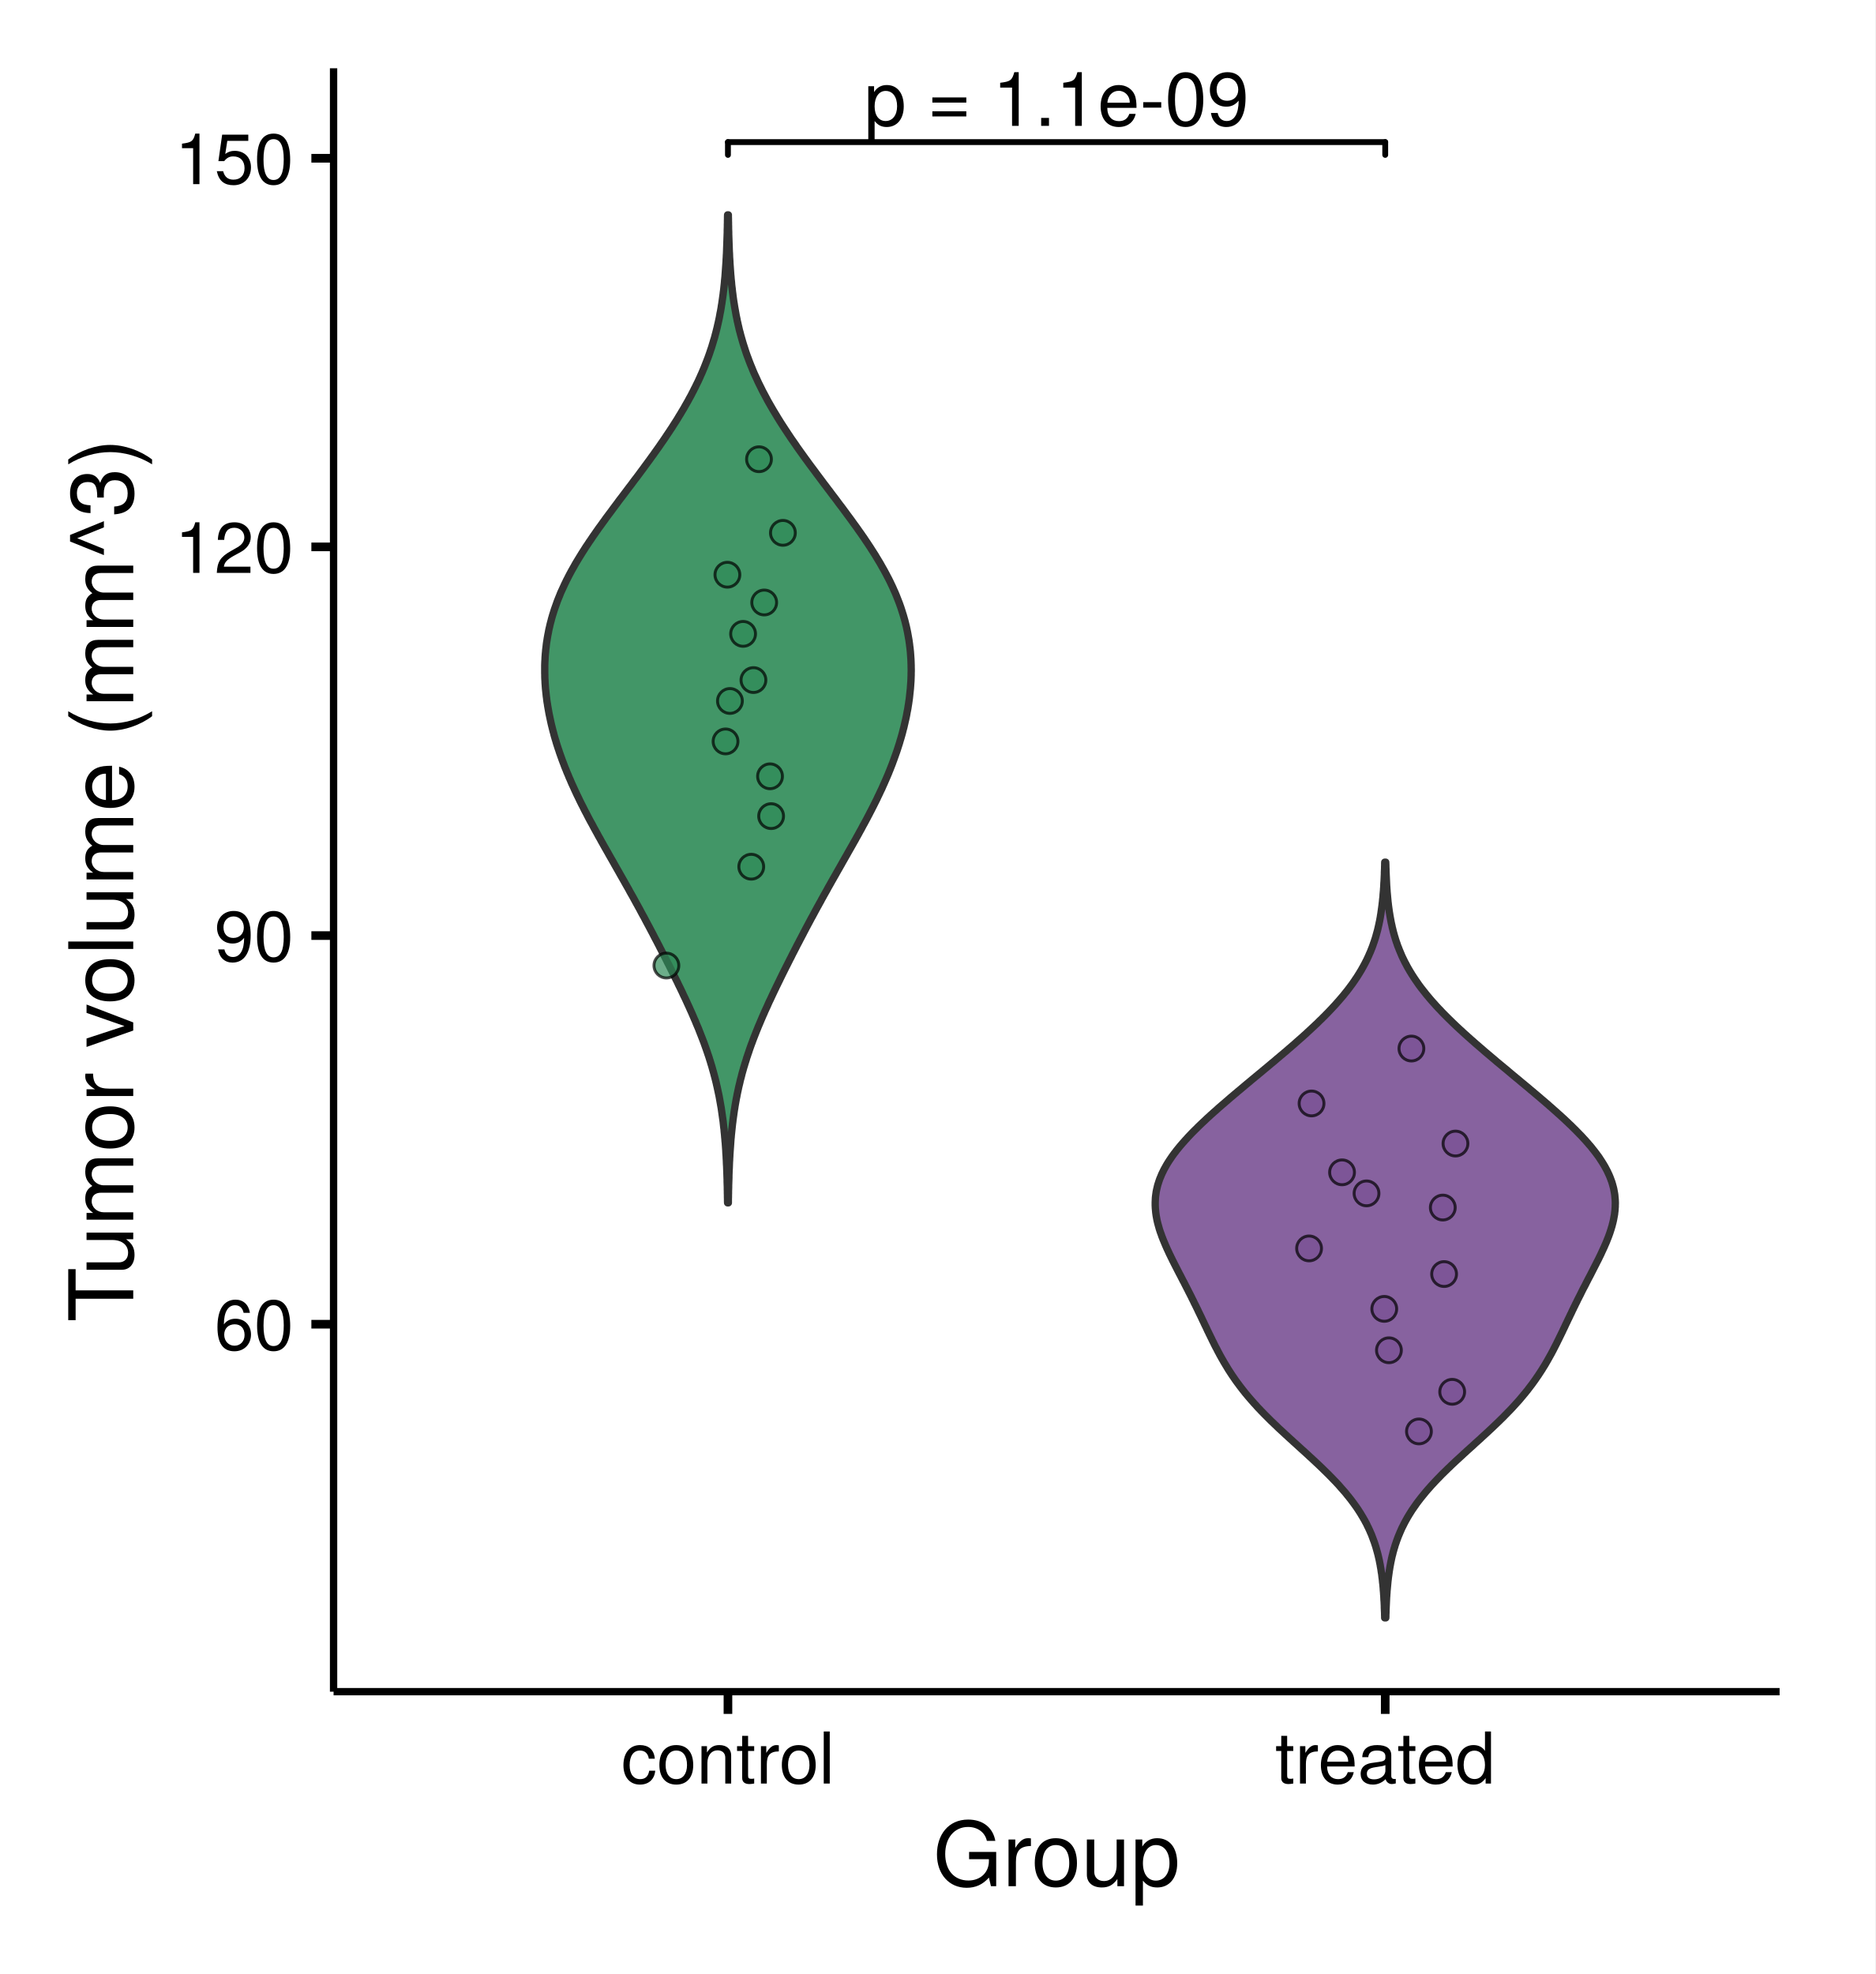
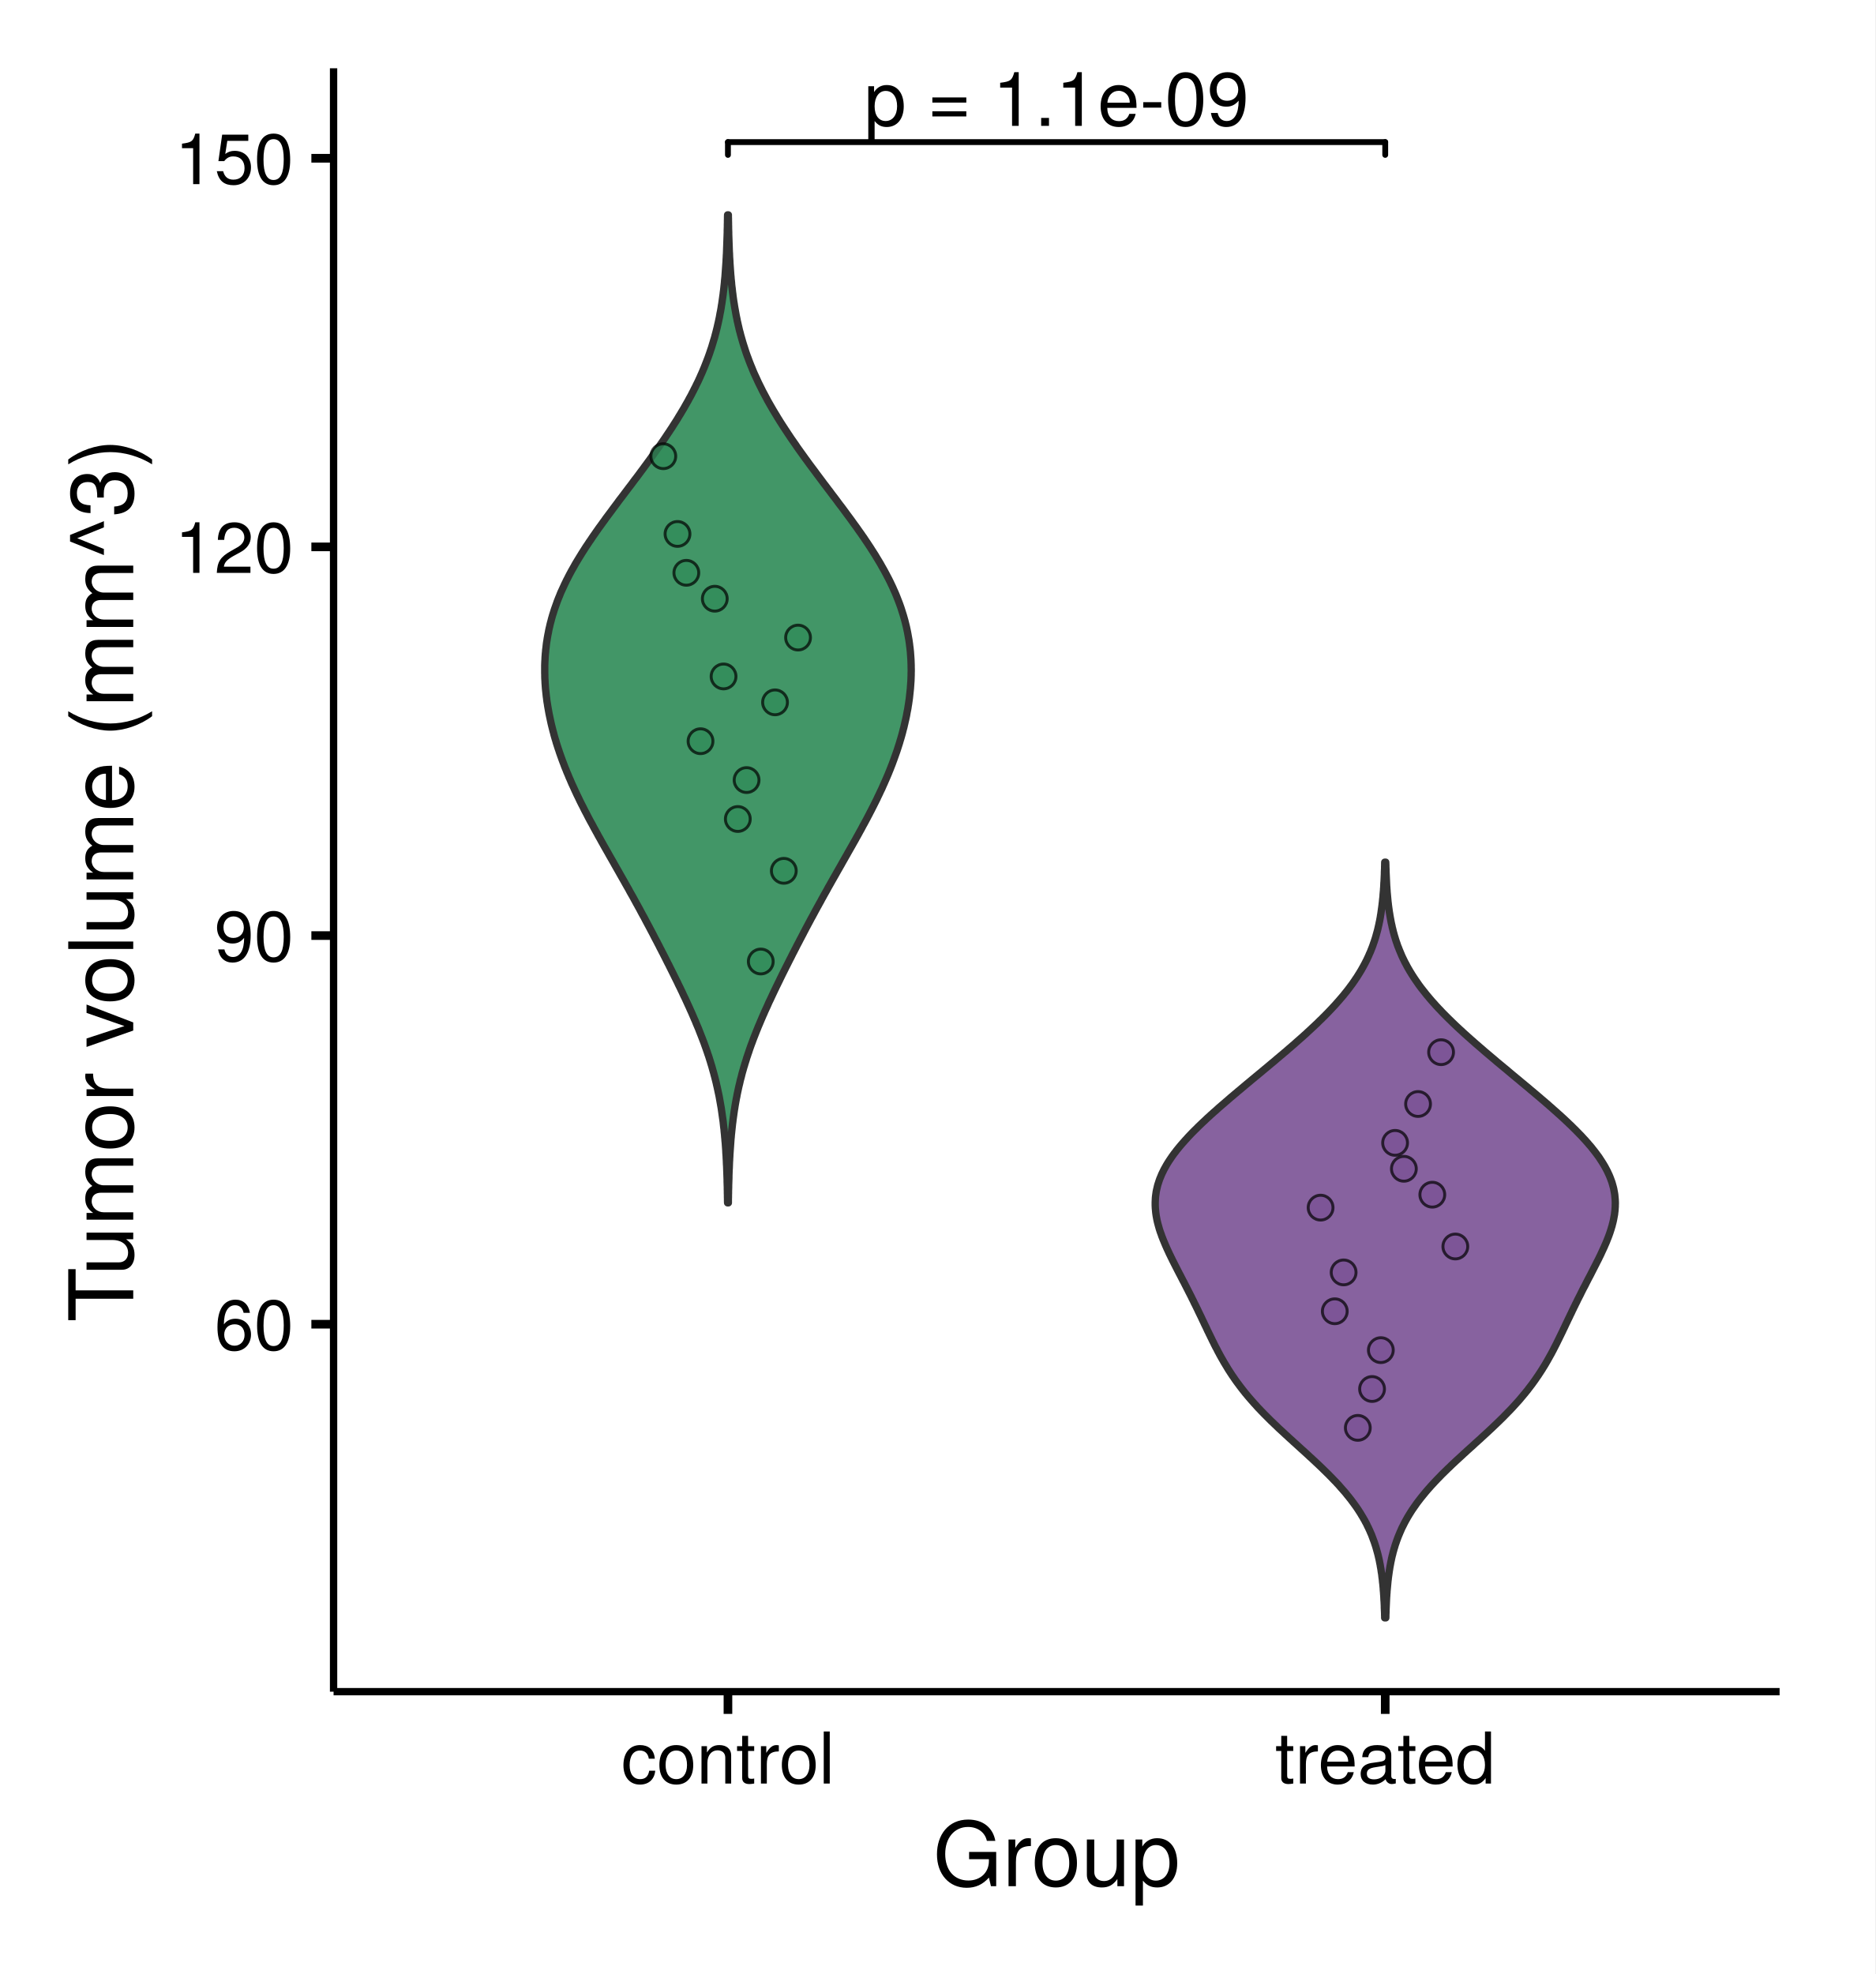
<svg xmlns="http://www.w3.org/2000/svg" class="svglite" width="273.60pt" height="288.00pt" viewBox="0 0 273.60 288.00">
  <defs>
    <style type="text/css">
    .svglite line, .svglite polyline, .svglite polygon, .svglite path, .svglite rect, .svglite circle {
      fill: none;
      stroke: #000000;
      stroke-linecap: round;
      stroke-linejoin: round;
      stroke-miterlimit: 10.00;
    }
    .svglite text {
      white-space: pre;
    }
  </style>
  </defs>
  <rect width="100%" height="100%" style="stroke: none; fill: #FFFFFF;" />
  <defs>
    <clipPath id="cpMC4wMHwyNzMuNjB8MC4wMHwyODguMDA=">
      <rect x="0.00" y="0.00" width="273.60" height="288.00" />
    </clipPath>
  </defs>
  <g clip-path="url(#cpMC4wMHwyNzMuNjB8MC4wMHwyODguMDA=)">
    <rect x="0.00" y="0.00" width="273.60" height="288.00" style="stroke-width: 1.26; stroke: #FFFFFF; fill: #FFFFFF;" />
  </g>
  <defs>
    <clipPath id="cpNDguNjd8MjU5LjY1fDkuOTZ8MjQ2Ljgx">
      <rect x="48.67" y="9.96" width="210.98" height="236.85" />
    </clipPath>
  </defs>
  <g clip-path="url(#cpNDguNjd8MjU5LjY1fDkuOTZ8MjQ2Ljgx)">
    <rect x="48.67" y="9.96" width="210.98" height="236.85" style="stroke-width: 1.26; stroke: none; fill: #FFFFFF;" />
    <polygon points="106.16,175.49 106.15,175.21 106.15,174.93 106.14,174.64 106.14,174.36 106.13,174.08 106.13,173.80 106.12,173.52 106.12,173.23 106.11,172.95 106.10,172.67 106.09,172.39 106.09,172.11 106.08,171.82 106.07,171.54 106.06,171.26 106.05,170.98 106.04,170.70 106.03,170.41 106.02,170.13 106.00,169.85 105.99,169.57 105.98,169.28 105.96,169.00 105.95,168.72 105.93,168.44 105.91,168.16 105.90,167.87 105.88,167.59 105.86,167.31 105.84,167.03 105.82,166.75 105.79,166.46 105.77,166.18 105.74,165.90 105.72,165.62 105.69,165.34 105.66,165.05 105.64,164.77 105.60,164.49 105.57,164.21 105.54,163.93 105.51,163.64 105.47,163.36 105.43,163.08 105.39,162.80 105.35,162.51 105.31,162.23 105.27,161.95 105.23,161.67 105.18,161.39 105.13,161.10 105.08,160.82 105.03,160.54 104.98,160.26 104.93,159.98 104.87,159.69 104.81,159.41 104.75,159.13 104.69,158.85 104.63,158.57 104.56,158.28 104.50,158.00 104.43,157.72 104.36,157.44 104.29,157.16 104.21,156.87 104.14,156.59 104.06,156.31 103.98,156.03 103.90,155.74 103.82,155.46 103.73,155.18 103.65,154.90 103.56,154.62 103.47,154.33 103.38,154.05 103.28,153.77 103.19,153.49 103.09,153.21 102.99,152.92 102.89,152.64 102.79,152.36 102.69,152.08 102.58,151.80 102.47,151.51 102.36,151.23 102.25,150.95 102.14,150.67 102.03,150.39 101.92,150.10 101.80,149.82 101.68,149.54 101.56,149.26 101.45,148.97 101.32,148.69 101.20,148.41 101.08,148.13 100.96,147.85 100.83,147.56 100.70,147.28 100.58,147.00 100.45,146.72 100.32,146.44 100.19,146.15 100.06,145.87 99.93,145.59 99.79,145.31 99.66,145.03 99.53,144.74 99.39,144.46 99.26,144.18 99.12,143.90 98.98,143.62 98.85,143.33 98.71,143.05 98.57,142.77 98.43,142.49 98.29,142.20 98.15,141.92 98.01,141.64 97.87,141.36 97.73,141.08 97.59,140.79 97.44,140.51 97.30,140.23 97.16,139.95 97.02,139.67 96.87,139.38 96.73,139.10 96.58,138.82 96.44,138.54 96.29,138.26 96.15,137.97 96.00,137.69 95.86,137.41 95.71,137.13 95.56,136.85 95.41,136.56 95.27,136.28 95.12,136.00 94.97,135.72 94.82,135.43 94.67,135.15 94.52,134.87 94.37,134.59 94.22,134.31 94.07,134.02 93.92,133.74 93.76,133.46 93.61,133.18 93.46,132.90 93.31,132.61 93.15,132.33 93.00,132.05 92.84,131.77 92.69,131.49 92.53,131.20 92.38,130.92 92.22,130.64 92.06,130.36 91.90,130.08 91.75,129.79 91.59,129.51 91.43,129.23 91.27,128.95 91.11,128.66 90.95,128.38 90.79,128.10 90.63,127.82 90.47,127.54 90.31,127.25 90.15,126.97 89.99,126.69 89.83,126.41 89.67,126.13 89.51,125.84 89.35,125.56 89.19,125.28 89.03,125.00 88.87,124.72 88.71,124.43 88.55,124.15 88.39,123.87 88.23,123.59 88.07,123.31 87.91,123.02 87.75,122.74 87.60,122.46 87.44,122.18 87.28,121.90 87.13,121.61 86.97,121.33 86.82,121.05 86.66,120.77 86.51,120.48 86.36,120.20 86.20,119.92 86.05,119.64 85.90,119.36 85.75,119.07 85.61,118.79 85.46,118.51 85.31,118.23 85.17,117.95 85.03,117.66 84.88,117.38 84.74,117.10 84.60,116.82 84.47,116.54 84.33,116.25 84.19,115.97 84.06,115.69 83.93,115.41 83.80,115.13 83.67,114.84 83.54,114.56 83.41,114.28 83.29,114.00 83.17,113.71 83.04,113.43 82.93,113.15 82.81,112.87 82.69,112.59 82.58,112.30 82.46,112.02 82.35,111.74 82.25,111.46 82.14,111.18 82.03,110.89 81.93,110.61 81.83,110.33 81.73,110.05 81.63,109.77 81.54,109.48 81.44,109.20 81.35,108.92 81.26,108.64 81.17,108.36 81.09,108.07 81.00,107.79 80.92,107.51 80.84,107.23 80.77,106.94 80.69,106.66 80.62,106.38 80.55,106.10 80.48,105.82 80.41,105.53 80.35,105.25 80.29,104.97 80.23,104.69 80.17,104.41 80.11,104.12 80.06,103.84 80.01,103.56 79.96,103.28 79.91,103.00 79.87,102.71 79.82,102.43 79.78,102.15 79.75,101.87 79.71,101.59 79.68,101.30 79.65,101.02 79.62,100.74 79.59,100.46 79.57,100.17 79.55,99.89 79.53,99.61 79.52,99.33 79.50,99.05 79.49,98.76 79.49,98.48 79.48,98.20 79.48,97.92 79.48,97.64 79.48,97.35 79.48,97.07 79.49,96.79 79.50,96.51 79.52,96.23 79.53,95.94 79.55,95.66 79.57,95.38 79.60,95.10 79.62,94.82 79.66,94.53 79.69,94.25 79.72,93.97 79.76,93.69 79.81,93.40 79.85,93.12 79.90,92.84 79.95,92.56 80.01,92.28 80.06,91.99 80.12,91.71 80.19,91.43 80.25,91.15 80.32,90.87 80.40,90.58 80.47,90.30 80.55,90.02 80.63,89.74 80.72,89.46 80.81,89.17 80.90,88.89 81.00,88.61 81.10,88.33 81.20,88.05 81.30,87.76 81.41,87.48 81.52,87.20 81.64,86.92 81.75,86.63 81.87,86.35 82.00,86.07 82.13,85.79 82.26,85.51 82.39,85.22 82.53,84.94 82.66,84.66 82.81,84.38 82.95,84.10 83.10,83.81 83.25,83.53 83.40,83.25 83.56,82.97 83.72,82.69 83.88,82.40 84.04,82.12 84.21,81.84 84.38,81.56 84.55,81.28 84.73,80.99 84.90,80.71 85.08,80.43 85.26,80.15 85.44,79.86 85.63,79.58 85.82,79.30 86.00,79.02 86.20,78.74 86.39,78.45 86.58,78.17 86.78,77.89 86.97,77.61 87.17,77.33 87.37,77.04 87.58,76.76 87.78,76.48 87.98,76.20 88.19,75.92 88.39,75.63 88.60,75.35 88.81,75.07 89.02,74.79 89.23,74.51 89.44,74.22 89.65,73.94 89.86,73.66 90.07,73.38 90.28,73.09 90.49,72.81 90.71,72.53 90.92,72.25 91.13,71.97 91.35,71.68 91.56,71.40 91.77,71.12 91.99,70.84 92.20,70.56 92.41,70.27 92.62,69.99 92.84,69.71 93.05,69.43 93.26,69.15 93.47,68.86 93.68,68.58 93.89,68.30 94.09,68.02 94.30,67.74 94.51,67.45 94.72,67.17 94.92,66.89 95.12,66.61 95.33,66.33 95.53,66.04 95.73,65.76 95.93,65.48 96.13,65.20 96.33,64.91 96.52,64.63 96.72,64.35 96.91,64.07 97.10,63.79 97.29,63.50 97.48,63.22 97.67,62.94 97.85,62.66 98.04,62.38 98.22,62.09 98.40,61.81 98.58,61.53 98.76,61.25 98.93,60.97 99.10,60.68 99.28,60.40 99.44,60.12 99.61,59.84 99.78,59.56 99.94,59.27 100.10,58.99 100.26,58.71 100.42,58.43 100.57,58.14 100.73,57.86 100.88,57.58 101.02,57.30 101.17,57.02 101.31,56.73 101.46,56.45 101.59,56.17 101.73,55.89 101.87,55.61 102.00,55.32 102.13,55.04 102.25,54.76 102.38,54.48 102.50,54.20 102.62,53.91 102.74,53.63 102.85,53.35 102.96,53.07 103.07,52.79 103.18,52.50 103.29,52.22 103.39,51.94 103.49,51.66 103.59,51.37 103.68,51.09 103.78,50.81 103.87,50.53 103.95,50.25 104.04,49.96 104.12,49.68 104.21,49.40 104.29,49.12 104.36,48.84 104.44,48.55 104.51,48.27 104.58,47.99 104.65,47.71 104.71,47.43 104.78,47.14 104.84,46.86 104.90,46.58 104.96,46.30 105.01,46.02 105.06,45.73 105.12,45.45 105.17,45.17 105.22,44.89 105.26,44.60 105.31,44.32 105.35,44.04 105.39,43.76 105.43,43.48 105.47,43.19 105.51,42.91 105.54,42.63 105.58,42.35 105.61,42.07 105.64,41.78 105.67,41.50 105.70,41.22 105.72,40.94 105.75,40.66 105.78,40.37 105.80,40.09 105.82,39.81 105.84,39.53 105.86,39.25 105.88,38.96 105.90,38.68 105.92,38.40 105.94,38.12 105.95,37.83 105.97,37.55 105.98,37.27 106.00,36.99 106.01,36.71 106.02,36.42 106.03,36.14 106.04,35.86 106.05,35.58 106.06,35.30 106.07,35.01 106.08,34.73 106.09,34.45 106.10,34.17 106.11,33.89 106.11,33.60 106.12,33.32 106.13,33.04 106.13,32.76 106.14,32.48 106.14,32.19 106.15,31.91 106.15,31.63 106.16,31.35 106.27,31.35 106.27,31.63 106.28,31.91 106.28,32.19 106.29,32.48 106.29,32.76 106.30,33.04 106.30,33.32 106.31,33.60 106.32,33.89 106.32,34.17 106.33,34.45 106.34,34.73 106.35,35.01 106.36,35.30 106.37,35.58 106.38,35.86 106.39,36.14 106.40,36.42 106.41,36.71 106.43,36.99 106.44,37.27 106.45,37.55 106.47,37.83 106.49,38.12 106.50,38.40 106.52,38.68 106.54,38.96 106.56,39.25 106.58,39.53 106.60,39.81 106.62,40.09 106.65,40.37 106.67,40.66 106.70,40.94 106.73,41.22 106.75,41.50 106.78,41.78 106.82,42.07 106.85,42.35 106.88,42.63 106.92,42.91 106.95,43.19 106.99,43.48 107.03,43.76 107.07,44.04 107.12,44.32 107.16,44.60 107.21,44.89 107.26,45.17 107.31,45.45 107.36,45.73 107.41,46.02 107.47,46.30 107.53,46.58 107.58,46.86 107.65,47.14 107.71,47.43 107.78,47.71 107.84,47.99 107.91,48.27 107.99,48.55 108.06,48.84 108.14,49.12 108.22,49.40 108.30,49.68 108.38,49.96 108.47,50.25 108.56,50.53 108.65,50.81 108.74,51.09 108.83,51.37 108.93,51.66 109.03,51.94 109.14,52.22 109.24,52.50 109.35,52.79 109.46,53.07 109.57,53.35 109.69,53.63 109.80,53.91 109.92,54.20 110.04,54.48 110.17,54.76 110.30,55.04 110.43,55.32 110.56,55.61 110.69,55.89 110.83,56.17 110.97,56.45 111.11,56.73 111.25,57.02 111.40,57.30 111.55,57.58 111.70,57.86 111.85,58.14 112.00,58.43 112.16,58.71 112.32,58.99 112.48,59.27 112.65,59.56 112.81,59.84 112.98,60.12 113.15,60.40 113.32,60.68 113.49,60.97 113.67,61.25 113.84,61.53 114.02,61.81 114.20,62.09 114.39,62.38 114.57,62.66 114.76,62.94 114.94,63.22 115.13,63.50 115.32,63.79 115.51,64.07 115.71,64.35 115.90,64.63 116.10,64.91 116.29,65.20 116.49,65.48 116.69,65.76 116.89,66.04 117.10,66.33 117.30,66.61 117.50,66.89 117.71,67.17 117.91,67.45 118.12,67.74 118.33,68.02 118.54,68.30 118.75,68.58 118.96,68.86 119.17,69.15 119.38,69.43 119.59,69.71 119.80,69.99 120.01,70.27 120.22,70.56 120.44,70.84 120.65,71.12 120.86,71.40 121.08,71.68 121.29,71.97 121.50,72.25 121.72,72.53 121.93,72.81 122.14,73.09 122.35,73.38 122.56,73.66 122.78,73.94 122.99,74.22 123.20,74.51 123.41,74.79 123.61,75.07 123.82,75.35 124.03,75.63 124.24,75.92 124.44,76.20 124.64,76.48 124.85,76.76 125.05,77.04 125.25,77.33 125.45,77.61 125.65,77.89 125.84,78.17 126.04,78.45 126.23,78.74 126.42,79.02 126.61,79.30 126.79,79.58 126.98,79.86 127.16,80.15 127.34,80.43 127.52,80.71 127.70,80.99 127.87,81.28 128.04,81.56 128.21,81.84 128.38,82.12 128.54,82.40 128.70,82.69 128.86,82.97 129.02,83.25 129.17,83.53 129.32,83.81 129.47,84.10 129.62,84.38 129.76,84.66 129.90,84.94 130.03,85.22 130.17,85.51 130.30,85.79 130.42,86.07 130.55,86.35 130.67,86.63 130.79,86.92 130.90,87.20 131.01,87.48 131.12,87.76 131.23,88.05 131.33,88.33 131.43,88.61 131.52,88.89 131.61,89.17 131.70,89.46 131.79,89.74 131.87,90.02 131.95,90.30 132.03,90.58 132.10,90.87 132.17,91.15 132.24,91.43 132.30,91.71 132.36,91.99 132.42,92.28 132.47,92.56 132.52,92.84 132.57,93.12 132.62,93.40 132.66,93.69 132.70,93.97 132.73,94.25 132.77,94.53 132.80,94.82 132.83,95.10 132.85,95.38 132.87,95.66 132.89,95.94 132.91,96.23 132.92,96.51 132.93,96.79 132.94,97.07 132.94,97.35 132.95,97.64 132.95,97.92 132.94,98.20 132.94,98.48 132.93,98.76 132.92,99.05 132.91,99.33 132.89,99.61 132.87,99.89 132.85,100.17 132.83,100.46 132.80,100.74 132.77,101.02 132.74,101.30 132.71,101.59 132.68,101.87 132.64,102.15 132.60,102.43 132.56,102.71 132.51,103.00 132.47,103.28 132.42,103.56 132.36,103.84 132.31,104.12 132.26,104.41 132.20,104.69 132.14,104.97 132.07,105.25 132.01,105.53 131.94,105.82 131.88,106.10 131.80,106.38 131.73,106.66 131.66,106.94 131.58,107.23 131.50,107.51 131.42,107.79 131.33,108.07 131.25,108.36 131.16,108.64 131.07,108.92 130.98,109.20 130.89,109.48 130.79,109.77 130.69,110.05 130.59,110.33 130.49,110.61 130.39,110.89 130.28,111.18 130.18,111.46 130.07,111.74 129.96,112.02 129.85,112.30 129.73,112.59 129.62,112.87 129.50,113.15 129.38,113.43 129.26,113.71 129.13,114.00 129.01,114.28 128.88,114.56 128.76,114.84 128.63,115.13 128.49,115.41 128.36,115.69 128.23,115.97 128.09,116.25 127.96,116.54 127.82,116.82 127.68,117.10 127.54,117.38 127.40,117.66 127.25,117.95 127.11,118.23 126.96,118.51 126.82,118.79 126.67,119.07 126.52,119.36 126.37,119.64 126.22,119.92 126.07,120.20 125.91,120.48 125.76,120.77 125.61,121.05 125.45,121.33 125.30,121.61 125.14,121.90 124.98,122.18 124.83,122.46 124.67,122.74 124.51,123.02 124.35,123.31 124.19,123.59 124.03,123.87 123.87,124.15 123.71,124.43 123.55,124.72 123.39,125.00 123.23,125.28 123.07,125.56 122.91,125.84 122.75,126.13 122.59,126.41 122.43,126.69 122.27,126.97 122.11,127.25 121.95,127.54 121.79,127.82 121.63,128.10 121.47,128.38 121.31,128.66 121.15,128.95 120.99,129.23 120.83,129.51 120.68,129.79 120.52,130.08 120.36,130.36 120.20,130.64 120.05,130.92 119.89,131.20 119.74,131.49 119.58,131.77 119.43,132.05 119.27,132.33 119.12,132.61 118.96,132.90 118.81,133.18 118.66,133.46 118.51,133.74 118.35,134.02 118.20,134.31 118.05,134.59 117.90,134.87 117.75,135.15 117.60,135.43 117.45,135.72 117.30,136.00 117.16,136.28 117.01,136.56 116.86,136.85 116.71,137.13 116.57,137.41 116.42,137.69 116.27,137.97 116.13,138.26 115.98,138.54 115.84,138.82 115.69,139.10 115.55,139.38 115.41,139.67 115.26,139.95 115.12,140.23 114.98,140.51 114.84,140.79 114.69,141.08 114.55,141.36 114.41,141.64 114.27,141.92 114.13,142.20 113.99,142.49 113.85,142.77 113.72,143.05 113.58,143.33 113.44,143.62 113.30,143.90 113.17,144.18 113.03,144.46 112.90,144.74 112.76,145.03 112.63,145.31 112.50,145.59 112.37,145.87 112.23,146.15 112.10,146.44 111.98,146.72 111.85,147.00 111.72,147.28 111.59,147.56 111.47,147.85 111.34,148.13 111.22,148.41 111.10,148.69 110.98,148.97 110.86,149.26 110.74,149.54 110.62,149.82 110.51,150.10 110.39,150.39 110.28,150.67 110.17,150.95 110.06,151.23 109.95,151.51 109.84,151.80 109.74,152.08 109.63,152.36 109.53,152.64 109.43,152.92 109.33,153.21 109.24,153.49 109.14,153.77 109.05,154.05 108.95,154.33 108.87,154.62 108.78,154.90 108.69,155.18 108.61,155.46 108.52,155.74 108.44,156.03 108.36,156.31 108.28,156.59 108.21,156.87 108.14,157.16 108.06,157.44 107.99,157.72 107.93,158.00 107.86,158.28 107.79,158.57 107.73,158.85 107.67,159.13 107.61,159.41 107.55,159.69 107.50,159.98 107.44,160.26 107.39,160.54 107.34,160.82 107.29,161.10 107.24,161.39 107.20,161.67 107.15,161.95 107.11,162.23 107.07,162.51 107.03,162.80 106.99,163.08 106.95,163.36 106.92,163.64 106.88,163.93 106.85,164.21 106.82,164.49 106.79,164.77 106.76,165.05 106.73,165.34 106.70,165.62 106.68,165.90 106.65,166.18 106.63,166.46 106.61,166.75 106.59,167.03 106.57,167.31 106.55,167.59 106.53,167.87 106.51,168.16 106.49,168.44 106.48,168.72 106.46,169.00 106.45,169.28 106.43,169.57 106.42,169.85 106.41,170.13 106.40,170.41 106.38,170.70 106.37,170.98 106.36,171.26 106.35,171.54 106.35,171.82 106.34,172.11 106.33,172.39 106.32,172.67 106.31,172.95 106.31,173.23 106.30,173.52 106.29,173.80 106.29,174.08 106.28,174.36 106.28,174.64 106.27,174.93 106.27,175.21 106.27,175.49 106.16,175.49 " style="stroke-width: 1.07; stroke: #333333; stroke-linecap: butt; fill: #2E8B57; fill-opacity: 0.90;" />
    <polygon points="202.03,236.04 202.03,235.83 202.02,235.61 202.02,235.40 202.01,235.18 202.00,234.97 201.99,234.75 201.98,234.53 201.98,234.32 201.97,234.10 201.96,233.89 201.95,233.67 201.93,233.45 201.92,233.24 201.91,233.02 201.90,232.81 201.88,232.59 201.87,232.38 201.85,232.16 201.83,231.94 201.82,231.73 201.80,231.51 201.78,231.30 201.76,231.08 201.73,230.87 201.71,230.65 201.69,230.43 201.66,230.22 201.63,230.00 201.61,229.79 201.58,229.57 201.54,229.36 201.51,229.14 201.48,228.92 201.44,228.71 201.40,228.49 201.37,228.28 201.32,228.06 201.28,227.84 201.24,227.63 201.19,227.41 201.14,227.20 201.09,226.98 201.04,226.77 200.98,226.55 200.92,226.33 200.86,226.12 200.80,225.90 200.74,225.69 200.67,225.47 200.60,225.26 200.53,225.04 200.45,224.82 200.37,224.61 200.29,224.39 200.21,224.18 200.13,223.96 200.04,223.75 199.94,223.53 199.85,223.31 199.75,223.10 199.65,222.88 199.54,222.67 199.44,222.45 199.33,222.23 199.21,222.02 199.10,221.80 198.97,221.59 198.85,221.37 198.72,221.16 198.59,220.94 198.46,220.72 198.32,220.51 198.18,220.29 198.04,220.08 197.89,219.86 197.74,219.65 197.58,219.43 197.42,219.21 197.26,219.00 197.10,218.78 196.93,218.57 196.76,218.35 196.58,218.14 196.41,217.92 196.23,217.70 196.04,217.49 195.85,217.27 195.66,217.06 195.47,216.84 195.28,216.62 195.08,216.41 194.88,216.19 194.67,215.98 194.46,215.76 194.26,215.55 194.04,215.33 193.83,215.11 193.61,214.90 193.39,214.68 193.17,214.47 192.95,214.25 192.73,214.04 192.50,213.82 192.27,213.60 192.04,213.39 191.81,213.17 191.58,212.96 191.35,212.74 191.11,212.53 190.88,212.31 190.64,212.09 190.41,211.88 190.17,211.66 189.93,211.45 189.69,211.23 189.46,211.02 189.22,210.80 188.98,210.58 188.74,210.37 188.51,210.15 188.27,209.94 188.03,209.72 187.80,209.50 187.56,209.29 187.33,209.07 187.10,208.86 186.86,208.64 186.63,208.43 186.40,208.21 186.18,207.99 185.95,207.78 185.73,207.56 185.50,207.35 185.28,207.13 185.07,206.92 184.85,206.70 184.63,206.48 184.42,206.27 184.21,206.05 184.00,205.84 183.80,205.62 183.59,205.41 183.39,205.19 183.20,204.97 183.00,204.76 182.81,204.54 182.62,204.33 182.43,204.11 182.24,203.89 182.06,203.68 181.88,203.46 181.70,203.25 181.53,203.03 181.36,202.82 181.19,202.60 181.02,202.38 180.86,202.17 180.70,201.95 180.54,201.74 180.38,201.52 180.23,201.31 180.08,201.09 179.93,200.87 179.78,200.66 179.64,200.44 179.50,200.23 179.36,200.01 179.22,199.80 179.09,199.58 178.96,199.36 178.83,199.15 178.70,198.93 178.57,198.72 178.45,198.50 178.32,198.28 178.20,198.07 178.08,197.85 177.96,197.64 177.85,197.42 177.73,197.21 177.62,196.99 177.51,196.77 177.39,196.56 177.28,196.34 177.17,196.13 177.07,195.91 176.96,195.70 176.85,195.48 176.75,195.26 176.64,195.05 176.54,194.83 176.43,194.62 176.33,194.40 176.22,194.19 176.12,193.97 176.02,193.75 175.92,193.54 175.81,193.32 175.71,193.11 175.61,192.89 175.50,192.67 175.40,192.46 175.30,192.24 175.20,192.03 175.09,191.81 174.99,191.60 174.88,191.38 174.78,191.16 174.68,190.95 174.57,190.73 174.47,190.52 174.36,190.30 174.25,190.09 174.15,189.87 174.04,189.65 173.93,189.44 173.83,189.22 173.72,189.01 173.61,188.79 173.50,188.58 173.39,188.36 173.28,188.14 173.17,187.93 173.06,187.71 172.95,187.50 172.84,187.28 172.73,187.06 172.61,186.85 172.50,186.63 172.39,186.42 172.28,186.20 172.17,185.99 172.05,185.77 171.94,185.55 171.83,185.34 171.72,185.12 171.61,184.91 171.50,184.69 171.39,184.48 171.28,184.26 171.17,184.04 171.06,183.83 170.96,183.61 170.85,183.40 170.75,183.18 170.64,182.97 170.54,182.75 170.44,182.53 170.34,182.32 170.24,182.10 170.15,181.89 170.05,181.67 169.96,181.45 169.87,181.24 169.78,181.02 169.69,180.81 169.61,180.59 169.52,180.38 169.45,180.16 169.37,179.94 169.29,179.73 169.22,179.51 169.15,179.30 169.09,179.08 169.03,178.87 168.97,178.65 168.91,178.43 168.86,178.22 168.81,178.00 168.77,177.79 168.73,177.57 168.69,177.36 168.66,177.14 168.63,176.92 168.61,176.71 168.59,176.49 168.57,176.28 168.56,176.06 168.55,175.84 168.55,175.63 168.55,175.41 168.56,175.20 168.57,174.98 168.58,174.77 168.60,174.55 168.63,174.33 168.66,174.12 168.69,173.90 168.73,173.69 168.78,173.47 168.83,173.26 168.88,173.04 168.94,172.82 169.01,172.61 169.08,172.39 169.15,172.18 169.23,171.96 169.32,171.75 169.41,171.53 169.50,171.31 169.60,171.10 169.71,170.88 169.81,170.67 169.93,170.45 170.05,170.24 170.17,170.02 170.30,169.80 170.43,169.59 170.57,169.37 170.71,169.16 170.86,168.94 171.01,168.72 171.16,168.51 171.32,168.29 171.49,168.08 171.65,167.86 171.82,167.65 172.00,167.43 172.18,167.21 172.36,167.00 172.55,166.78 172.74,166.57 172.93,166.35 173.13,166.14 173.32,165.92 173.53,165.70 173.73,165.49 173.94,165.27 174.15,165.06 174.37,164.84 174.59,164.63 174.80,164.41 175.03,164.19 175.25,163.98 175.48,163.76 175.71,163.55 175.94,163.33 176.17,163.11 176.41,162.90 176.64,162.68 176.88,162.47 177.12,162.25 177.37,162.04 177.61,161.82 177.85,161.60 178.10,161.39 178.35,161.17 178.60,160.96 178.85,160.74 179.10,160.53 179.35,160.31 179.60,160.09 179.86,159.88 180.11,159.66 180.37,159.45 180.62,159.23 180.88,159.02 181.14,158.80 181.40,158.58 181.65,158.37 181.91,158.15 182.17,157.94 182.43,157.72 182.69,157.50 182.95,157.29 183.21,157.07 183.47,156.86 183.73,156.64 183.99,156.43 184.25,156.21 184.51,155.99 184.77,155.78 185.03,155.56 185.28,155.35 185.54,155.13 185.80,154.92 186.06,154.70 186.31,154.48 186.57,154.27 186.82,154.05 187.08,153.84 187.33,153.62 187.59,153.41 187.84,153.19 188.09,152.97 188.34,152.76 188.59,152.54 188.84,152.33 189.08,152.11 189.33,151.89 189.57,151.68 189.82,151.46 190.06,151.25 190.30,151.03 190.54,150.82 190.77,150.60 191.01,150.38 191.24,150.17 191.47,149.95 191.70,149.74 191.93,149.52 192.16,149.31 192.38,149.09 192.60,148.87 192.83,148.66 193.04,148.44 193.26,148.23 193.47,148.01 193.68,147.80 193.89,147.58 194.10,147.36 194.30,147.15 194.50,146.93 194.70,146.72 194.90,146.50 195.09,146.28 195.28,146.07 195.47,145.85 195.65,145.64 195.84,145.42 196.02,145.21 196.19,144.99 196.37,144.77 196.54,144.56 196.71,144.34 196.87,144.13 197.03,143.91 197.19,143.70 197.35,143.48 197.50,143.26 197.65,143.05 197.79,142.83 197.94,142.62 198.08,142.40 198.21,142.19 198.35,141.97 198.48,141.75 198.61,141.54 198.73,141.32 198.85,141.11 198.97,140.89 199.09,140.67 199.20,140.46 199.31,140.24 199.42,140.03 199.52,139.81 199.62,139.60 199.72,139.38 199.81,139.16 199.91,138.95 200.00,138.73 200.08,138.52 200.17,138.30 200.25,138.09 200.33,137.87 200.40,137.65 200.48,137.44 200.55,137.22 200.62,137.01 200.69,136.79 200.75,136.58 200.81,136.36 200.87,136.14 200.93,135.93 200.99,135.71 201.04,135.50 201.09,135.28 201.14,135.06 201.19,134.85 201.23,134.63 201.28,134.42 201.32,134.20 201.36,133.99 201.40,133.77 201.43,133.55 201.47,133.34 201.50,133.12 201.53,132.91 201.56,132.69 201.59,132.48 201.62,132.26 201.65,132.04 201.67,131.83 201.70,131.61 201.72,131.40 201.74,131.18 201.77,130.97 201.79,130.75 201.80,130.53 201.82,130.32 201.84,130.10 201.86,129.89 201.87,129.67 201.89,129.46 201.90,129.24 201.91,129.02 201.92,128.81 201.94,128.59 201.95,128.38 201.96,128.16 201.97,127.94 201.98,127.73 201.99,127.51 201.99,127.30 202.00,127.08 202.01,126.87 202.02,126.65 202.02,126.43 202.03,126.22 202.03,126.00 202.04,125.79 202.18,125.79 202.19,126.00 202.20,126.22 202.20,126.43 202.21,126.65 202.22,126.87 202.22,127.08 202.23,127.30 202.24,127.51 202.25,127.73 202.26,127.94 202.27,128.16 202.28,128.38 202.29,128.59 202.30,128.81 202.31,129.02 202.32,129.24 202.34,129.46 202.35,129.67 202.37,129.89 202.38,130.10 202.40,130.32 202.42,130.53 202.44,130.75 202.46,130.97 202.48,131.18 202.50,131.40 202.52,131.61 202.55,131.83 202.57,132.04 202.60,132.26 202.63,132.48 202.66,132.69 202.69,132.91 202.72,133.12 202.76,133.34 202.79,133.55 202.83,133.77 202.87,133.99 202.91,134.20 202.95,134.42 202.99,134.63 203.04,134.85 203.09,135.06 203.13,135.28 203.19,135.50 203.24,135.71 203.29,135.93 203.35,136.14 203.41,136.36 203.47,136.58 203.54,136.79 203.60,137.01 203.67,137.22 203.74,137.44 203.82,137.65 203.89,137.87 203.97,138.09 204.06,138.30 204.14,138.52 204.23,138.73 204.32,138.95 204.41,139.16 204.50,139.38 204.60,139.60 204.70,139.81 204.81,140.03 204.91,140.24 205.02,140.46 205.14,140.67 205.25,140.89 205.37,141.11 205.49,141.32 205.62,141.54 205.74,141.75 205.88,141.97 206.01,142.19 206.15,142.40 206.29,142.62 206.43,142.83 206.58,143.05 206.73,143.26 206.88,143.48 207.03,143.70 207.19,143.91 207.35,144.13 207.52,144.34 207.69,144.56 207.86,144.77 208.03,144.99 208.21,145.21 208.39,145.42 208.57,145.64 208.75,145.85 208.94,146.07 209.13,146.28 209.33,146.50 209.52,146.72 209.72,146.93 209.92,147.15 210.13,147.36 210.33,147.58 210.54,147.80 210.75,148.01 210.97,148.23 211.18,148.44 211.40,148.66 211.62,148.87 211.84,149.09 212.07,149.31 212.29,149.52 212.52,149.74 212.75,149.95 212.98,150.17 213.22,150.38 213.45,150.60 213.69,150.82 213.93,151.03 214.17,151.25 214.41,151.46 214.65,151.68 214.90,151.89 215.14,152.11 215.39,152.33 215.64,152.54 215.89,152.76 216.14,152.97 216.39,153.19 216.64,153.41 216.89,153.62 217.15,153.84 217.40,154.05 217.66,154.27 217.91,154.48 218.17,154.70 218.42,154.92 218.68,155.13 218.94,155.35 219.20,155.56 219.46,155.78 219.72,155.99 219.98,156.21 220.24,156.43 220.49,156.64 220.75,156.86 221.01,157.07 221.27,157.29 221.53,157.50 221.79,157.72 222.05,157.94 222.31,158.15 222.57,158.37 222.83,158.58 223.09,158.80 223.34,159.02 223.60,159.23 223.86,159.45 224.11,159.66 224.37,159.88 224.62,160.09 224.87,160.31 225.13,160.53 225.38,160.74 225.63,160.96 225.88,161.17 226.12,161.39 226.37,161.60 226.61,161.82 226.86,162.04 227.10,162.25 227.34,162.47 227.58,162.68 227.82,162.90 228.05,163.11 228.29,163.33 228.52,163.55 228.75,163.76 228.97,163.98 229.20,164.19 229.42,164.41 229.64,164.63 229.86,164.84 230.07,165.06 230.28,165.27 230.49,165.49 230.70,165.70 230.90,165.92 231.10,166.14 231.30,166.35 231.49,166.57 231.68,166.78 231.86,167.00 232.05,167.21 232.23,167.43 232.40,167.65 232.57,167.86 232.74,168.08 232.90,168.29 233.06,168.51 233.22,168.72 233.37,168.94 233.51,169.16 233.65,169.37 233.79,169.59 233.92,169.80 234.05,170.02 234.18,170.24 234.29,170.45 234.41,170.67 234.52,170.88 234.62,171.10 234.72,171.31 234.82,171.53 234.91,171.75 234.99,171.96 235.07,172.18 235.15,172.39 235.22,172.61 235.28,172.82 235.34,173.04 235.40,173.26 235.45,173.47 235.49,173.69 235.53,173.90 235.57,174.12 235.60,174.33 235.62,174.55 235.64,174.77 235.66,174.98 235.67,175.20 235.68,175.41 235.68,175.63 235.67,175.84 235.67,176.06 235.65,176.28 235.64,176.49 235.62,176.71 235.59,176.92 235.57,177.14 235.53,177.36 235.49,177.57 235.45,177.79 235.41,178.00 235.36,178.22 235.31,178.43 235.25,178.65 235.20,178.87 235.13,179.08 235.07,179.30 235.00,179.51 234.93,179.73 234.86,179.94 234.78,180.16 234.70,180.38 234.62,180.59 234.53,180.81 234.45,181.02 234.36,181.24 234.27,181.45 234.17,181.67 234.08,181.89 233.98,182.10 233.88,182.32 233.78,182.53 233.68,182.75 233.58,182.97 233.48,183.18 233.37,183.40 233.27,183.61 233.16,183.83 233.05,184.04 232.94,184.26 232.83,184.48 232.72,184.69 232.61,184.91 232.50,185.12 232.39,185.34 232.28,185.55 232.17,185.77 232.06,185.99 231.95,186.20 231.83,186.42 231.72,186.63 231.61,186.85 231.50,187.06 231.39,187.28 231.28,187.50 231.17,187.71 231.05,187.93 230.94,188.14 230.83,188.36 230.72,188.58 230.62,188.79 230.51,189.01 230.40,189.22 230.29,189.44 230.18,189.65 230.08,189.87 229.97,190.09 229.86,190.30 229.76,190.52 229.65,190.73 229.55,190.95 229.44,191.16 229.34,191.38 229.24,191.60 229.13,191.81 229.03,192.03 228.93,192.24 228.82,192.46 228.72,192.67 228.62,192.89 228.51,193.11 228.41,193.32 228.31,193.54 228.21,193.75 228.10,193.97 228.00,194.19 227.90,194.40 227.79,194.62 227.69,194.83 227.58,195.05 227.48,195.26 227.37,195.48 227.26,195.70 227.16,195.91 227.05,196.13 226.94,196.34 226.83,196.56 226.72,196.77 226.61,196.99 226.49,197.21 226.38,197.42 226.26,197.64 226.14,197.85 226.02,198.07 225.90,198.28 225.78,198.50 225.65,198.72 225.53,198.93 225.40,199.15 225.27,199.36 225.13,199.58 225.00,199.80 224.86,200.01 224.72,200.23 224.58,200.44 224.44,200.66 224.29,200.87 224.14,201.09 223.99,201.31 223.84,201.52 223.68,201.74 223.53,201.95 223.36,202.17 223.20,202.38 223.03,202.60 222.87,202.82 222.69,203.03 222.52,203.25 222.34,203.46 222.16,203.68 221.98,203.89 221.80,204.11 221.61,204.33 221.42,204.54 221.22,204.76 221.03,204.97 220.83,205.19 220.63,205.41 220.43,205.62 220.22,205.84 220.01,206.05 219.80,206.27 219.59,206.48 219.38,206.70 219.16,206.92 218.94,207.13 218.72,207.35 218.50,207.56 218.27,207.78 218.05,207.99 217.82,208.21 217.59,208.43 217.36,208.64 217.13,208.86 216.90,209.07 216.66,209.29 216.43,209.50 216.19,209.72 215.96,209.94 215.72,210.15 215.48,210.37 215.24,210.58 215.01,210.80 214.77,211.02 214.53,211.23 214.29,211.45 214.05,211.66 213.82,211.88 213.58,212.09 213.35,212.31 213.11,212.53 212.88,212.74 212.64,212.96 212.41,213.17 212.18,213.39 211.95,213.60 211.72,213.82 211.50,214.04 211.27,214.25 211.05,214.47 210.83,214.68 210.61,214.90 210.39,215.11 210.18,215.33 209.97,215.55 209.76,215.76 209.55,215.98 209.35,216.19 209.15,216.41 208.95,216.62 208.75,216.84 208.56,217.06 208.37,217.27 208.18,217.49 208.00,217.70 207.82,217.92 207.64,218.14 207.47,218.35 207.29,218.57 207.13,218.78 206.96,219.00 206.80,219.21 206.64,219.43 206.49,219.65 206.34,219.86 206.19,220.08 206.04,220.29 205.90,220.51 205.77,220.72 205.63,220.94 205.50,221.16 205.37,221.37 205.25,221.59 205.13,221.80 205.01,222.02 204.90,222.23 204.79,222.45 204.68,222.67 204.57,222.88 204.47,223.10 204.38,223.31 204.28,223.53 204.19,223.75 204.10,223.96 204.01,224.18 203.93,224.39 203.85,224.61 203.77,224.82 203.70,225.04 203.62,225.26 203.55,225.47 203.49,225.69 203.42,225.90 203.36,226.12 203.30,226.33 203.24,226.55 203.19,226.77 203.13,226.98 203.08,227.20 203.03,227.41 202.99,227.63 202.94,227.84 202.90,228.06 202.86,228.28 202.82,228.49 202.78,228.71 202.75,228.92 202.71,229.14 202.68,229.36 202.65,229.57 202.62,229.79 202.59,230.00 202.56,230.22 202.54,230.43 202.51,230.65 202.49,230.87 202.47,231.08 202.45,231.30 202.43,231.51 202.41,231.73 202.39,231.94 202.37,232.16 202.36,232.38 202.34,232.59 202.33,232.81 202.31,233.02 202.30,233.24 202.29,233.45 202.28,233.67 202.27,233.89 202.26,234.10 202.25,234.32 202.24,234.53 202.23,234.75 202.22,234.97 202.22,235.18 202.21,235.40 202.20,235.61 202.20,235.83 202.19,236.04 202.03,236.04 " style="stroke-width: 1.07; stroke: #333333; stroke-linecap: butt; fill: #7A5195; fill-opacity: 0.90;" />
-     <circle cx="112.35" cy="113.26" r="1.81" style="stroke-width: 0.43; stroke: #000000; stroke-opacity: 0.70; fill: #2E8B57; fill-opacity: 0.70;" />
-     <circle cx="106.13" cy="83.85" r="1.81" style="stroke-width: 0.43; stroke: #000000; stroke-opacity: 0.70; fill: #2E8B57; fill-opacity: 0.70;" />
-     <circle cx="109.61" cy="126.45" r="1.81" style="stroke-width: 0.43; stroke: #000000; stroke-opacity: 0.70; fill: #2E8B57; fill-opacity: 0.70;" />
-     <circle cx="109.93" cy="99.22" r="1.81" style="stroke-width: 0.43; stroke: #000000; stroke-opacity: 0.70; fill: #2E8B57; fill-opacity: 0.70;" />
-     <circle cx="110.74" cy="67.00" r="1.81" style="stroke-width: 0.43; stroke: #000000; stroke-opacity: 0.70; fill: #2E8B57; fill-opacity: 0.70;" />
-     <circle cx="97.23" cy="140.87" r="1.81" style="stroke-width: 0.43; stroke: #000000; stroke-opacity: 0.70; fill: #2E8B57; fill-opacity: 0.70;" />
-     <circle cx="105.86" cy="108.17" r="1.81" style="stroke-width: 0.43; stroke: #000000; stroke-opacity: 0.70; fill: #2E8B57; fill-opacity: 0.70;" />
-     <circle cx="108.42" cy="92.48" r="1.81" style="stroke-width: 0.43; stroke: #000000; stroke-opacity: 0.70; fill: #2E8B57; fill-opacity: 0.70;" />
-     <circle cx="112.51" cy="119.07" r="1.81" style="stroke-width: 0.43; stroke: #000000; stroke-opacity: 0.70; fill: #2E8B57; fill-opacity: 0.70;" />
-     <circle cx="114.23" cy="77.74" r="1.81" style="stroke-width: 0.43; stroke: #000000; stroke-opacity: 0.70; fill: #2E8B57; fill-opacity: 0.70;" />
-     <circle cx="106.50" cy="102.27" r="1.81" style="stroke-width: 0.43; stroke: #000000; stroke-opacity: 0.70; fill: #2E8B57; fill-opacity: 0.70;" />
-     <circle cx="111.50" cy="87.90" r="1.81" style="stroke-width: 0.43; stroke: #000000; stroke-opacity: 0.70; fill: #2E8B57; fill-opacity: 0.70;" />
-     <circle cx="195.81" cy="171.04" r="1.81" style="stroke-width: 0.43; stroke: #000000; stroke-opacity: 0.70; fill: #7A5195; fill-opacity: 0.70;" />
-     <circle cx="210.70" cy="185.88" r="1.81" style="stroke-width: 0.43; stroke: #000000; stroke-opacity: 0.70; fill: #7A5195; fill-opacity: 0.70;" />
-     <circle cx="205.93" cy="152.98" r="1.81" style="stroke-width: 0.43; stroke: #000000; stroke-opacity: 0.70; fill: #7A5195; fill-opacity: 0.70;" />
-     <circle cx="202.65" cy="197.00" r="1.81" style="stroke-width: 0.43; stroke: #000000; stroke-opacity: 0.70; fill: #7A5195; fill-opacity: 0.70;" />
-     <circle cx="210.51" cy="176.18" r="1.81" style="stroke-width: 0.43; stroke: #000000; stroke-opacity: 0.70; fill: #7A5195; fill-opacity: 0.70;" />
-     <circle cx="191.36" cy="160.99" r="1.81" style="stroke-width: 0.43; stroke: #000000; stroke-opacity: 0.70; fill: #7A5195; fill-opacity: 0.70;" />
-     <circle cx="207.03" cy="208.84" r="1.81" style="stroke-width: 0.43; stroke: #000000; stroke-opacity: 0.70; fill: #7A5195; fill-opacity: 0.70;" />
-     <circle cx="191.00" cy="182.14" r="1.81" style="stroke-width: 0.43; stroke: #000000; stroke-opacity: 0.70; fill: #7A5195; fill-opacity: 0.70;" />
-     <circle cx="212.36" cy="166.84" r="1.81" style="stroke-width: 0.43; stroke: #000000; stroke-opacity: 0.70; fill: #7A5195; fill-opacity: 0.70;" />
-     <circle cx="201.97" cy="190.96" r="1.81" style="stroke-width: 0.43; stroke: #000000; stroke-opacity: 0.70; fill: #7A5195; fill-opacity: 0.70;" />
-     <circle cx="199.38" cy="174.11" r="1.81" style="stroke-width: 0.43; stroke: #000000; stroke-opacity: 0.70; fill: #7A5195; fill-opacity: 0.70;" />
-     <circle cx="211.88" cy="203.06" r="1.81" style="stroke-width: 0.43; stroke: #000000; stroke-opacity: 0.70; fill: #7A5195; fill-opacity: 0.70;" />
+     <circle cx="108.93" cy="113.81" r="1.81" style="stroke-width: 0.43; stroke: #000000; stroke-opacity: 0.70; fill: #2E8B57; fill-opacity: 0.70;" />
+     <circle cx="100.14" cy="83.57" r="1.81" style="stroke-width: 0.43; stroke: #000000; stroke-opacity: 0.70; fill: #2E8B57; fill-opacity: 0.70;" />
+     <circle cx="114.36" cy="127.05" r="1.81" style="stroke-width: 0.43; stroke: #000000; stroke-opacity: 0.70; fill: #2E8B57; fill-opacity: 0.70;" />
+     <circle cx="105.57" cy="98.69" r="1.81" style="stroke-width: 0.43; stroke: #000000; stroke-opacity: 0.70; fill: #2E8B57; fill-opacity: 0.70;" />
+     <circle cx="96.78" cy="66.56" r="1.81" style="stroke-width: 0.43; stroke: #000000; stroke-opacity: 0.70; fill: #2E8B57; fill-opacity: 0.70;" />
+     <circle cx="111.00" cy="140.28" r="1.81" style="stroke-width: 0.43; stroke: #000000; stroke-opacity: 0.70; fill: #2E8B57; fill-opacity: 0.70;" />
+     <circle cx="102.21" cy="108.14" r="1.81" style="stroke-width: 0.43; stroke: #000000; stroke-opacity: 0.70; fill: #2E8B57; fill-opacity: 0.70;" />
+     <circle cx="116.44" cy="93.02" r="1.81" style="stroke-width: 0.43; stroke: #000000; stroke-opacity: 0.70; fill: #2E8B57; fill-opacity: 0.70;" />
+     <circle cx="107.65" cy="119.49" r="1.81" style="stroke-width: 0.43; stroke: #000000; stroke-opacity: 0.70; fill: #2E8B57; fill-opacity: 0.70;" />
+     <circle cx="98.85" cy="77.90" r="1.81" style="stroke-width: 0.43; stroke: #000000; stroke-opacity: 0.70; fill: #2E8B57; fill-opacity: 0.70;" />
+     <circle cx="113.08" cy="102.47" r="1.81" style="stroke-width: 0.43; stroke: #000000; stroke-opacity: 0.70; fill: #2E8B57; fill-opacity: 0.70;" />
+     <circle cx="104.29" cy="87.35" r="1.81" style="stroke-width: 0.43; stroke: #000000; stroke-opacity: 0.70; fill: #2E8B57; fill-opacity: 0.70;" />
+     <circle cx="204.83" cy="170.52" r="1.81" style="stroke-width: 0.43; stroke: #000000; stroke-opacity: 0.70; fill: #7A5195; fill-opacity: 0.70;" />
+     <circle cx="196.04" cy="185.64" r="1.81" style="stroke-width: 0.43; stroke: #000000; stroke-opacity: 0.70; fill: #7A5195; fill-opacity: 0.70;" />
+     <circle cx="210.26" cy="153.51" r="1.81" style="stroke-width: 0.43; stroke: #000000; stroke-opacity: 0.70; fill: #7A5195; fill-opacity: 0.70;" />
+     <circle cx="201.47" cy="196.98" r="1.81" style="stroke-width: 0.43; stroke: #000000; stroke-opacity: 0.70; fill: #7A5195; fill-opacity: 0.70;" />
+     <circle cx="192.68" cy="176.19" r="1.81" style="stroke-width: 0.43; stroke: #000000; stroke-opacity: 0.70; fill: #7A5195; fill-opacity: 0.70;" />
+     <circle cx="206.90" cy="161.07" r="1.81" style="stroke-width: 0.43; stroke: #000000; stroke-opacity: 0.70; fill: #7A5195; fill-opacity: 0.70;" />
+     <circle cx="198.11" cy="208.32" r="1.81" style="stroke-width: 0.43; stroke: #000000; stroke-opacity: 0.70; fill: #7A5195; fill-opacity: 0.70;" />
+     <circle cx="212.34" cy="181.86" r="1.81" style="stroke-width: 0.43; stroke: #000000; stroke-opacity: 0.70; fill: #7A5195; fill-opacity: 0.70;" />
+     <circle cx="203.55" cy="166.74" r="1.81" style="stroke-width: 0.43; stroke: #000000; stroke-opacity: 0.70; fill: #7A5195; fill-opacity: 0.70;" />
+     <circle cx="194.75" cy="191.31" r="1.81" style="stroke-width: 0.43; stroke: #000000; stroke-opacity: 0.70; fill: #7A5195; fill-opacity: 0.70;" />
+     <circle cx="208.98" cy="174.30" r="1.81" style="stroke-width: 0.43; stroke: #000000; stroke-opacity: 0.70; fill: #7A5195; fill-opacity: 0.70;" />
+     <circle cx="200.19" cy="202.65" r="1.81" style="stroke-width: 0.43; stroke: #000000; stroke-opacity: 0.70; fill: #7A5195; fill-opacity: 0.70;" />
    <text x="154.16" y="18.36" text-anchor="middle" style="font-size: 11.04px; font-weight: 0; font-family: &quot;TeX Gyre Heros&quot;;" textLength="56.12px" lengthAdjust="spacingAndGlyphs">p = 1.1e-09</text>
    <line x1="106.21" y1="22.60" x2="106.21" y2="20.73" style="stroke-width: 0.85;" />
    <line x1="106.21" y1="20.73" x2="202.11" y2="20.73" style="stroke-width: 0.85;" />
    <line x1="202.11" y1="20.73" x2="202.11" y2="22.60" style="stroke-width: 0.85;" />
  </g>
  <g clip-path="url(#cpMC4wMHwyNzMuNjB8MC4wMHwyODguMDA=)">
    <polyline points="48.67,246.81 48.67,9.96 " style="stroke-width: 1.07; stroke-linecap: butt;" />
    <text x="42.84" y="196.99" text-anchor="end" style="font-size: 10.40px; font-weight: 0; font-family: &quot;TeX Gyre Heros&quot;;" textLength="11.55px" lengthAdjust="spacingAndGlyphs">60</text>
    <text x="42.84" y="140.28" text-anchor="end" style="font-size: 10.40px; font-weight: 0; font-family: &quot;TeX Gyre Heros&quot;;" textLength="11.55px" lengthAdjust="spacingAndGlyphs">90</text>
    <text x="42.84" y="83.58" text-anchor="end" style="font-size: 10.40px; font-weight: 0; font-family: &quot;TeX Gyre Heros&quot;;" textLength="17.32px" lengthAdjust="spacingAndGlyphs">120</text>
    <text x="42.84" y="26.87" text-anchor="end" style="font-size: 10.40px; font-weight: 0; font-family: &quot;TeX Gyre Heros&quot;;" textLength="17.32px" lengthAdjust="spacingAndGlyphs">150</text>
    <polyline points="45.43,193.20 48.67,193.20 " style="stroke-width: 1.26; stroke-linecap: butt;" />
    <polyline points="45.43,136.50 48.67,136.50 " style="stroke-width: 1.26; stroke-linecap: butt;" />
    <polyline points="45.43,79.79 48.67,79.79 " style="stroke-width: 1.26; stroke-linecap: butt;" />
    <polyline points="45.43,23.09 48.67,23.09 " style="stroke-width: 1.26; stroke-linecap: butt;" />
    <polyline points="48.67,246.81 259.65,246.81 " style="stroke-width: 1.07; stroke-linecap: butt;" />
    <polyline points="106.21,250.05 106.21,246.81 " style="stroke-width: 1.26; stroke-linecap: butt;" />
    <polyline points="202.11,250.05 202.11,246.81 " style="stroke-width: 1.26; stroke-linecap: butt;" />
    <text x="106.21" y="260.21" text-anchor="middle" style="font-size: 10.40px; font-weight: 0; font-family: &quot;TeX Gyre Heros&quot;;" textLength="31.18px" lengthAdjust="spacingAndGlyphs">control</text>
    <text x="202.11" y="260.21" text-anchor="middle" style="font-size: 10.40px; font-weight: 0; font-family: &quot;TeX Gyre Heros&quot;;" textLength="32.34px" lengthAdjust="spacingAndGlyphs">treated</text>
    <text x="154.16" y="275.19" text-anchor="middle" style="font-size: 13.00px; font-weight: 0; font-family: &quot;TeX Gyre Heros&quot;;" textLength="36.13px" lengthAdjust="spacingAndGlyphs">Group</text>
    <text transform="translate(19.44,128.39) rotate(-90)" text-anchor="middle" style="font-size: 13.00px; font-weight: 0; font-family: &quot;TeX Gyre Heros&quot;;" textLength="130.33px" lengthAdjust="spacingAndGlyphs">Tumor volume (mm^3)</text>
  </g>
</svg>
